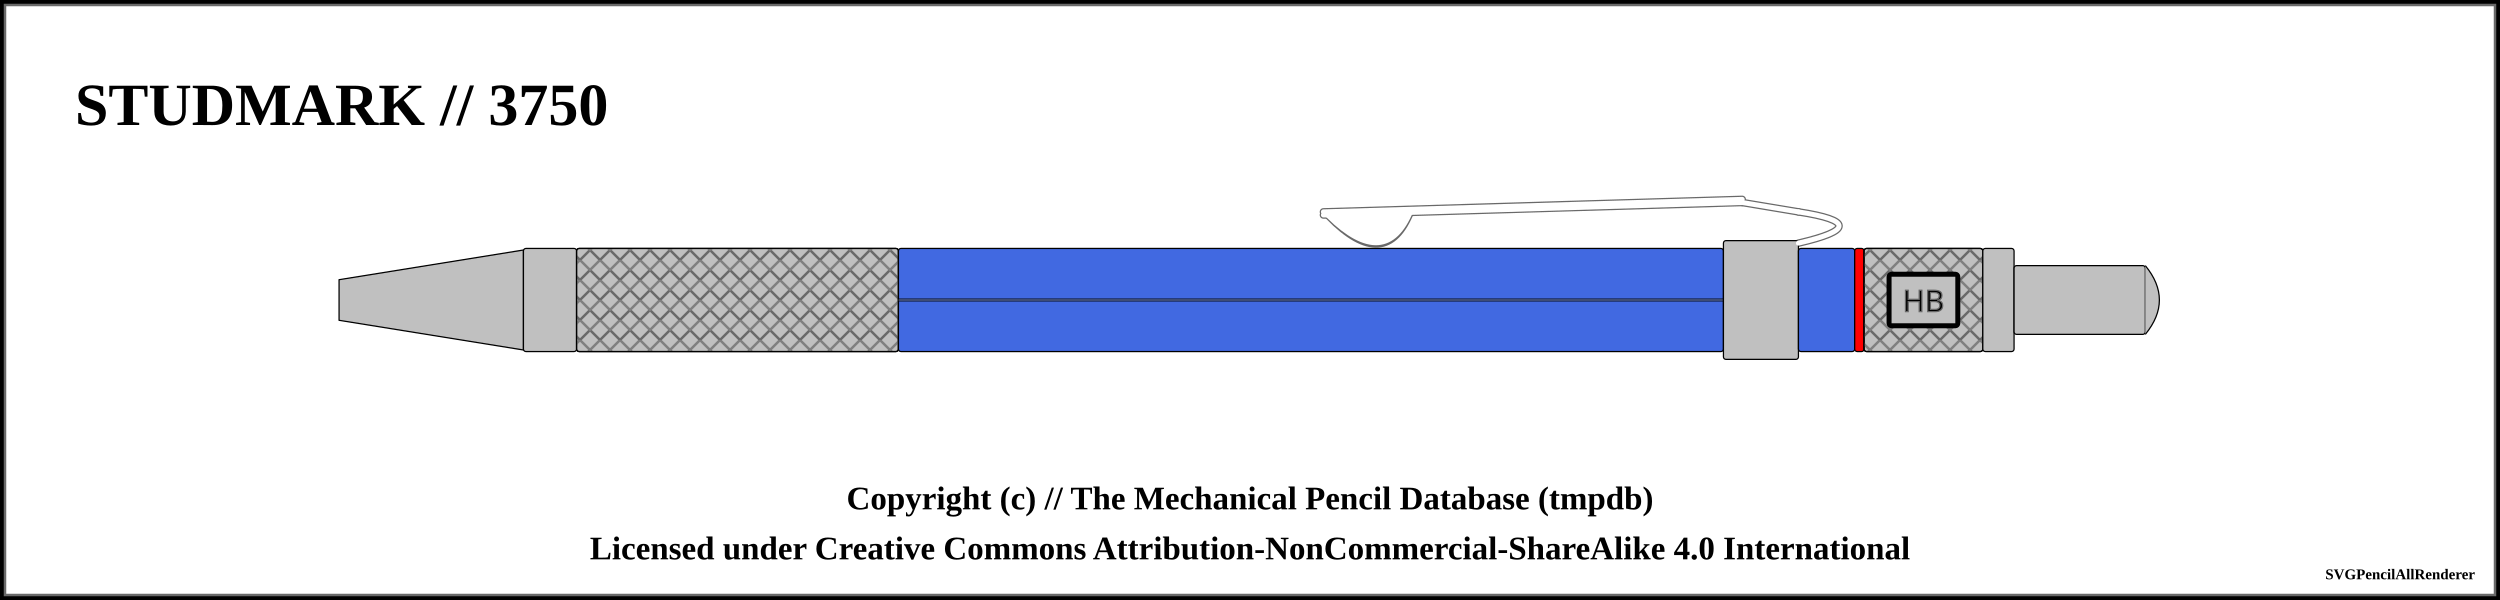
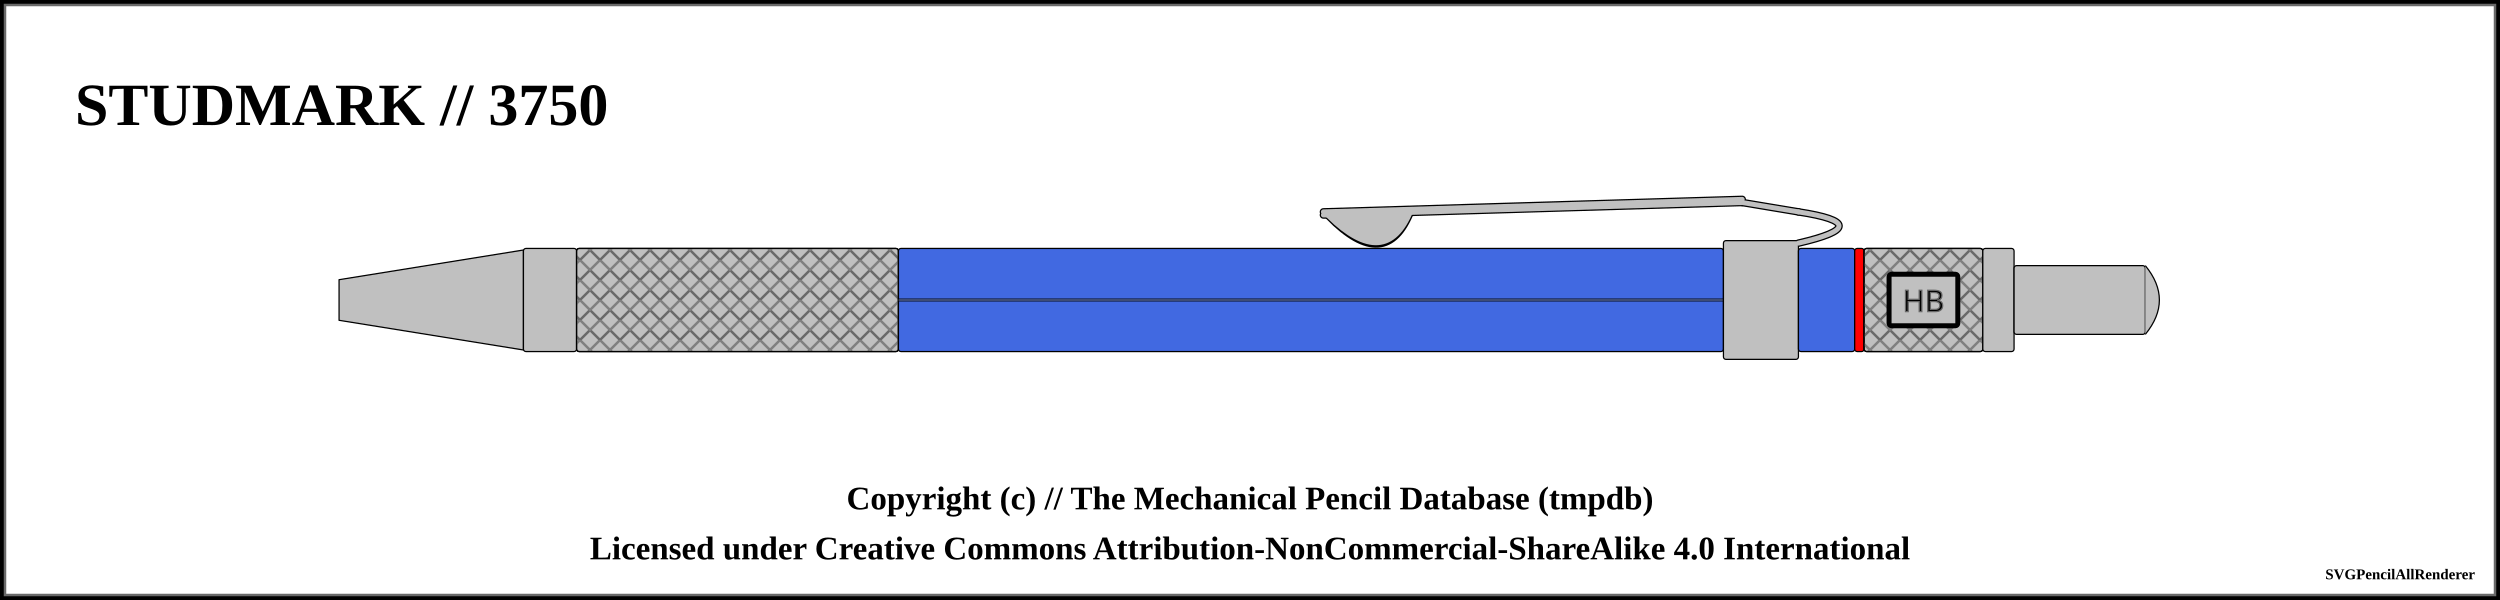
<svg xmlns="http://www.w3.org/2000/svg" width="1000" height="240">
  <pattern id="diagonalHatch" patternUnits="userSpaceOnUse" width="8" height="8">
    <path stroke="dimgray" stroke-linecap="round" stroke-width="1" d="M 4,4 L 8,8" />
    <path stroke="dimgray" stroke-linecap="round" stroke-width="1" d="M 4,4 L 0,8" />
    <path stroke="gray" stroke-linecap="round" stroke-width="1" d="M 4,4 L 8,0" />
    <path stroke="gray" stroke-linecap="round" stroke-width="1" d="M 4,4 L 0,0" />
  </pattern>
  <pattern id="spring" patternUnits="userSpaceOnUse" width="8" height="100">
    <path stroke="dimgray" stroke-linecap="round" stroke-width="2" d="M 0,0 L 8,100" />
    <path stroke="white" stroke-linecap="round" stroke-width="1" d="M 0,0 L 8,100" />
  </pattern>
  <rect x="0" y="0" width="1000" height="240" fill="white" stroke="black" stroke-width="4" />
  <rect x="2" y="2" width="996" height="236" fill="white" stroke="dimgray" stroke-width="1" />
  <g transform="rotate(0 0 0)">
    <text x="30" y="50" font-size="2.0em" font-weight="bold"> STUDMARK // 3750 </text>
-     <path d="M531.5 86.5 Q554.375 109.75 564.375 84.25 Z" stroke-width="3" stroke="dimgray" fill="dimgray" stroke-linecap="round" />
-     <line x1="529.375" y1="84.75" x2="696.875" y2="79.75" stroke-width="3" stroke="dimgray" fill="dimgray" stroke-linecap="round" />
-     <line x1="529.375" y1="86" x2="696.875" y2="81" stroke-width="3" stroke="dimgray" fill="dimgray" stroke-linecap="round" />
-     <line x1="696.875" y1="81" x2="719.375" y2="84.75" stroke-width="3" stroke="dimgray" fill="dimgray" stroke-linecap="round" />
-     <path d="M719.375 84.75 Q751.875 89.75 719.375 97.25" stroke-width="3" stroke="dimgray" fill="none" stroke-linecap="round" />
+     <path d="M531.5 86.5 Q554.375 109.75 564.375 84.25 Z" stroke-width="3" stroke="black" fill="dimgray" stroke-linecap="round" />
+     <line x1="529.375" y1="84.75" x2="696.875" y2="79.75" stroke-width="3" stroke="black" fill="dimgray" stroke-linecap="round" />
+     <line x1="529.375" y1="86" x2="696.875" y2="81" stroke-width="3" stroke="black" fill="dimgray" stroke-linecap="round" />
+     <line x1="696.875" y1="81" x2="719.375" y2="84.75" stroke-width="3" stroke="black" fill="dimgray" stroke-linecap="round" />
+     <path d="M719.375 84.75 Q751.875 89.75 719.375 97.25" stroke-width="3" stroke="black" fill="none" stroke-linecap="round" />
    <path d="M135.625 111.875 L209.375 100 L209.375 140 L135.625 128.125 Z" stroke-width="0.5" stroke="black" stroke-linejoin="round" fill="silver" />
    <rect x="209.375" y="99.375" width="21.25" height="41.25" rx="1" ry="1" stroke-width="0.5" stroke="black" fill="silver" />
    <rect x="230.625" y="99.375" width="128.75" height="41.25" rx="1" ry="1" stroke-width="0.5" stroke="black" fill="silver" />
    <rect x="230.625" y="99.375" width="128.75" height="41.25" rx="1" ry="1" stroke-width="0.5" stroke="black" fill="url(#diagonalHatch)" />
    <rect x="359.375" y="99.375" width="330" height="41.25" rx="1" ry="1" stroke-width="0.5" stroke="black" fill="royalblue" />
    <line x1="359.375" y1="120" x2="689.375" y2="120" stroke-width="1.5" stroke="black" fill="none" stroke-opacity="0.5" />
    <line x1="359.375" y1="120" x2="689.375" y2="120" stroke-width="0.5" stroke="gray" fill="none" stroke-opacity="0.5" />
    <rect x="689.375" y="96.25" width="30" height="47.5" rx="1" ry="1" stroke-width="0.5" stroke="black" fill="silver" />
    <rect x="719.375" y="99.375" width="22.5" height="41.25" rx="1" ry="1" stroke-width="0.5" stroke="black" fill="royalblue" />
    <rect x="741.875" y="99.375" width="3.75" height="41.25" rx="1" ry="1" stroke-width="0.5" stroke="black" fill="red" />
    <rect x="745.625" y="99.375" width="47.5" height="41.25" rx="1" ry="1" stroke-width="0.5" stroke="black" fill="silver" />
    <rect x="745.625" y="99.375" width="47.5" height="41.25" rx="1" ry="1" stroke-width="0.5" stroke="black" fill="url(#diagonalHatch)" />
    <rect x="755.625" y="109.688" width="27.5" height="20.625" rx="1" ry="1" stroke-width="2" stroke="black" fill="silver" />
    <text x="769.375" y="120" text-anchor="middle" dominant-baseline="central">
      <tspan stroke="dimgray" stroke-width="0.5" font-family="sans-serif" fill="black" textLength="{this.width * 5 - 24}"> HB</tspan>
    </text>
    <rect x="793.125" y="99.375" width="12.5" height="41.25" rx="1" ry="1" stroke-width="0.5" stroke="black" fill="silver" />
    <rect x="805.625" y="106.25" width="52.5" height="27.5" rx="1" ry="1" stroke-width="0.5" stroke="black" fill="silver" />
    <path d="M858.125 106.25 Q869.375 120 858.125 133.75" stroke-width="0.5" stroke="black" stroke-linejoin="round" fill="silver" />
-     <path d="M531.5 86.5 Q554.375 108.75 564.375 84.25 Z" stroke-width="2" stroke="white" fill="white" stroke-linecap="round" />
-     <line x1="529.375" y1="84.75" x2="696.875" y2="79.75" stroke-width="2" stroke="white" fill="white" stroke-linecap="round" />
-     <line x1="529.375" y1="86" x2="696.875" y2="81" stroke-width="2" stroke="white" fill="white" stroke-linecap="round" />
-     <line x1="696.875" y1="81" x2="719.375" y2="84.75" stroke-width="2" stroke="white" fill="white" stroke-linecap="round" />
-     <path d="M719.375 84.75 Q751.875 89.75 719.375 97.25" stroke-width="2" stroke="white" fill="none" stroke-linecap="round" />
+     <path d="M531.5 86.5 Q554.375 108.75 564.375 84.25 Z" stroke-width="2" stroke="silver" fill="silver" stroke-linecap="round" />
+     <line x1="529.375" y1="84.75" x2="696.875" y2="79.75" stroke-width="2" stroke="silver" fill="silver" stroke-linecap="round" />
+     <line x1="529.375" y1="86" x2="696.875" y2="81" stroke-width="2" stroke="silver" fill="silver" stroke-linecap="round" />
+     <line x1="696.875" y1="81" x2="719.375" y2="84.75" stroke-width="2" stroke="silver" fill="silver" stroke-linecap="round" />
+     <path d="M719.375 84.75 Q751.875 89.75 719.375 97.25" stroke-width="2" stroke="silver" fill="none" stroke-linecap="round" />
  </g>
  <text x="50%" y="200" font-size="1.1em" font-weight="bold" text-anchor="middle" dominant-baseline="middle">Copyright (c) // The Mechanical Pencil Database (tmpdb)</text>
  <text x="50%" y="220" font-size="1.1em" font-weight="bold" text-anchor="middle" dominant-baseline="middle">Licensed under Creative Commons Attribution-NonCommercial-ShareAlike 4.0 International</text>
  <text x="990" y="230" font-size="0.5em" font-weight="bold" text-anchor="end" dominant-baseline="middle">SVGPencilAllRenderer</text>
</svg>
